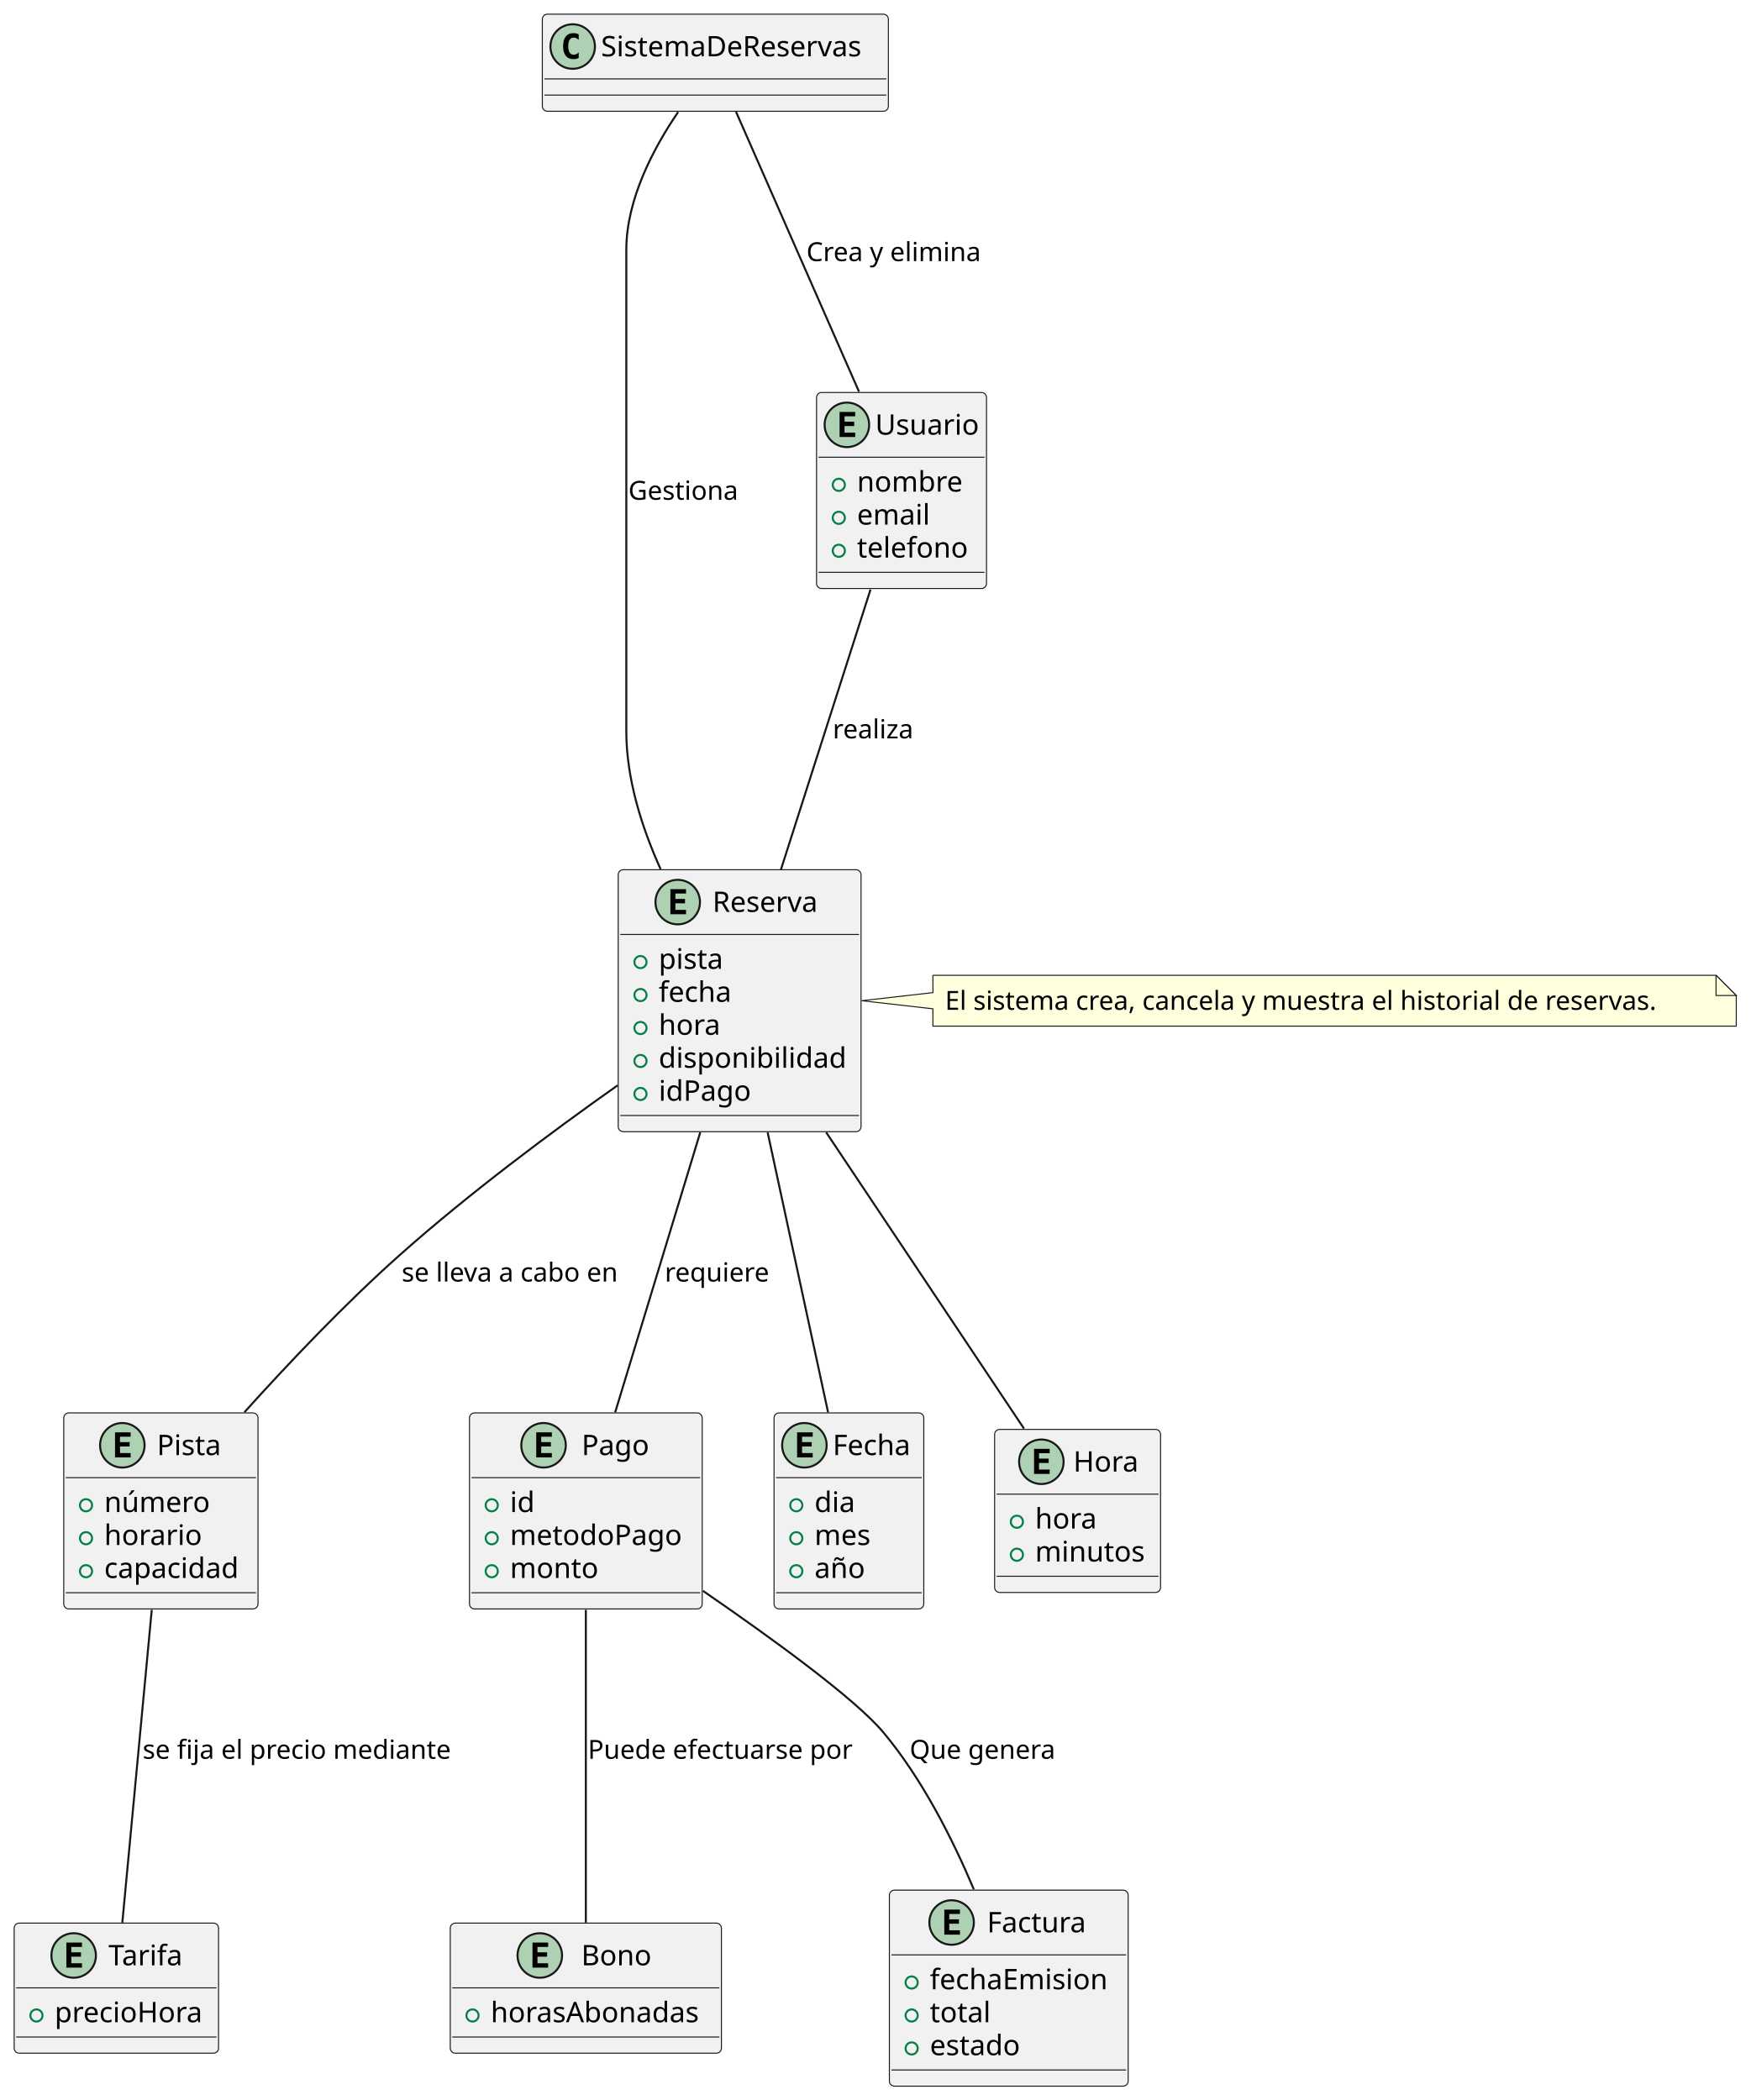
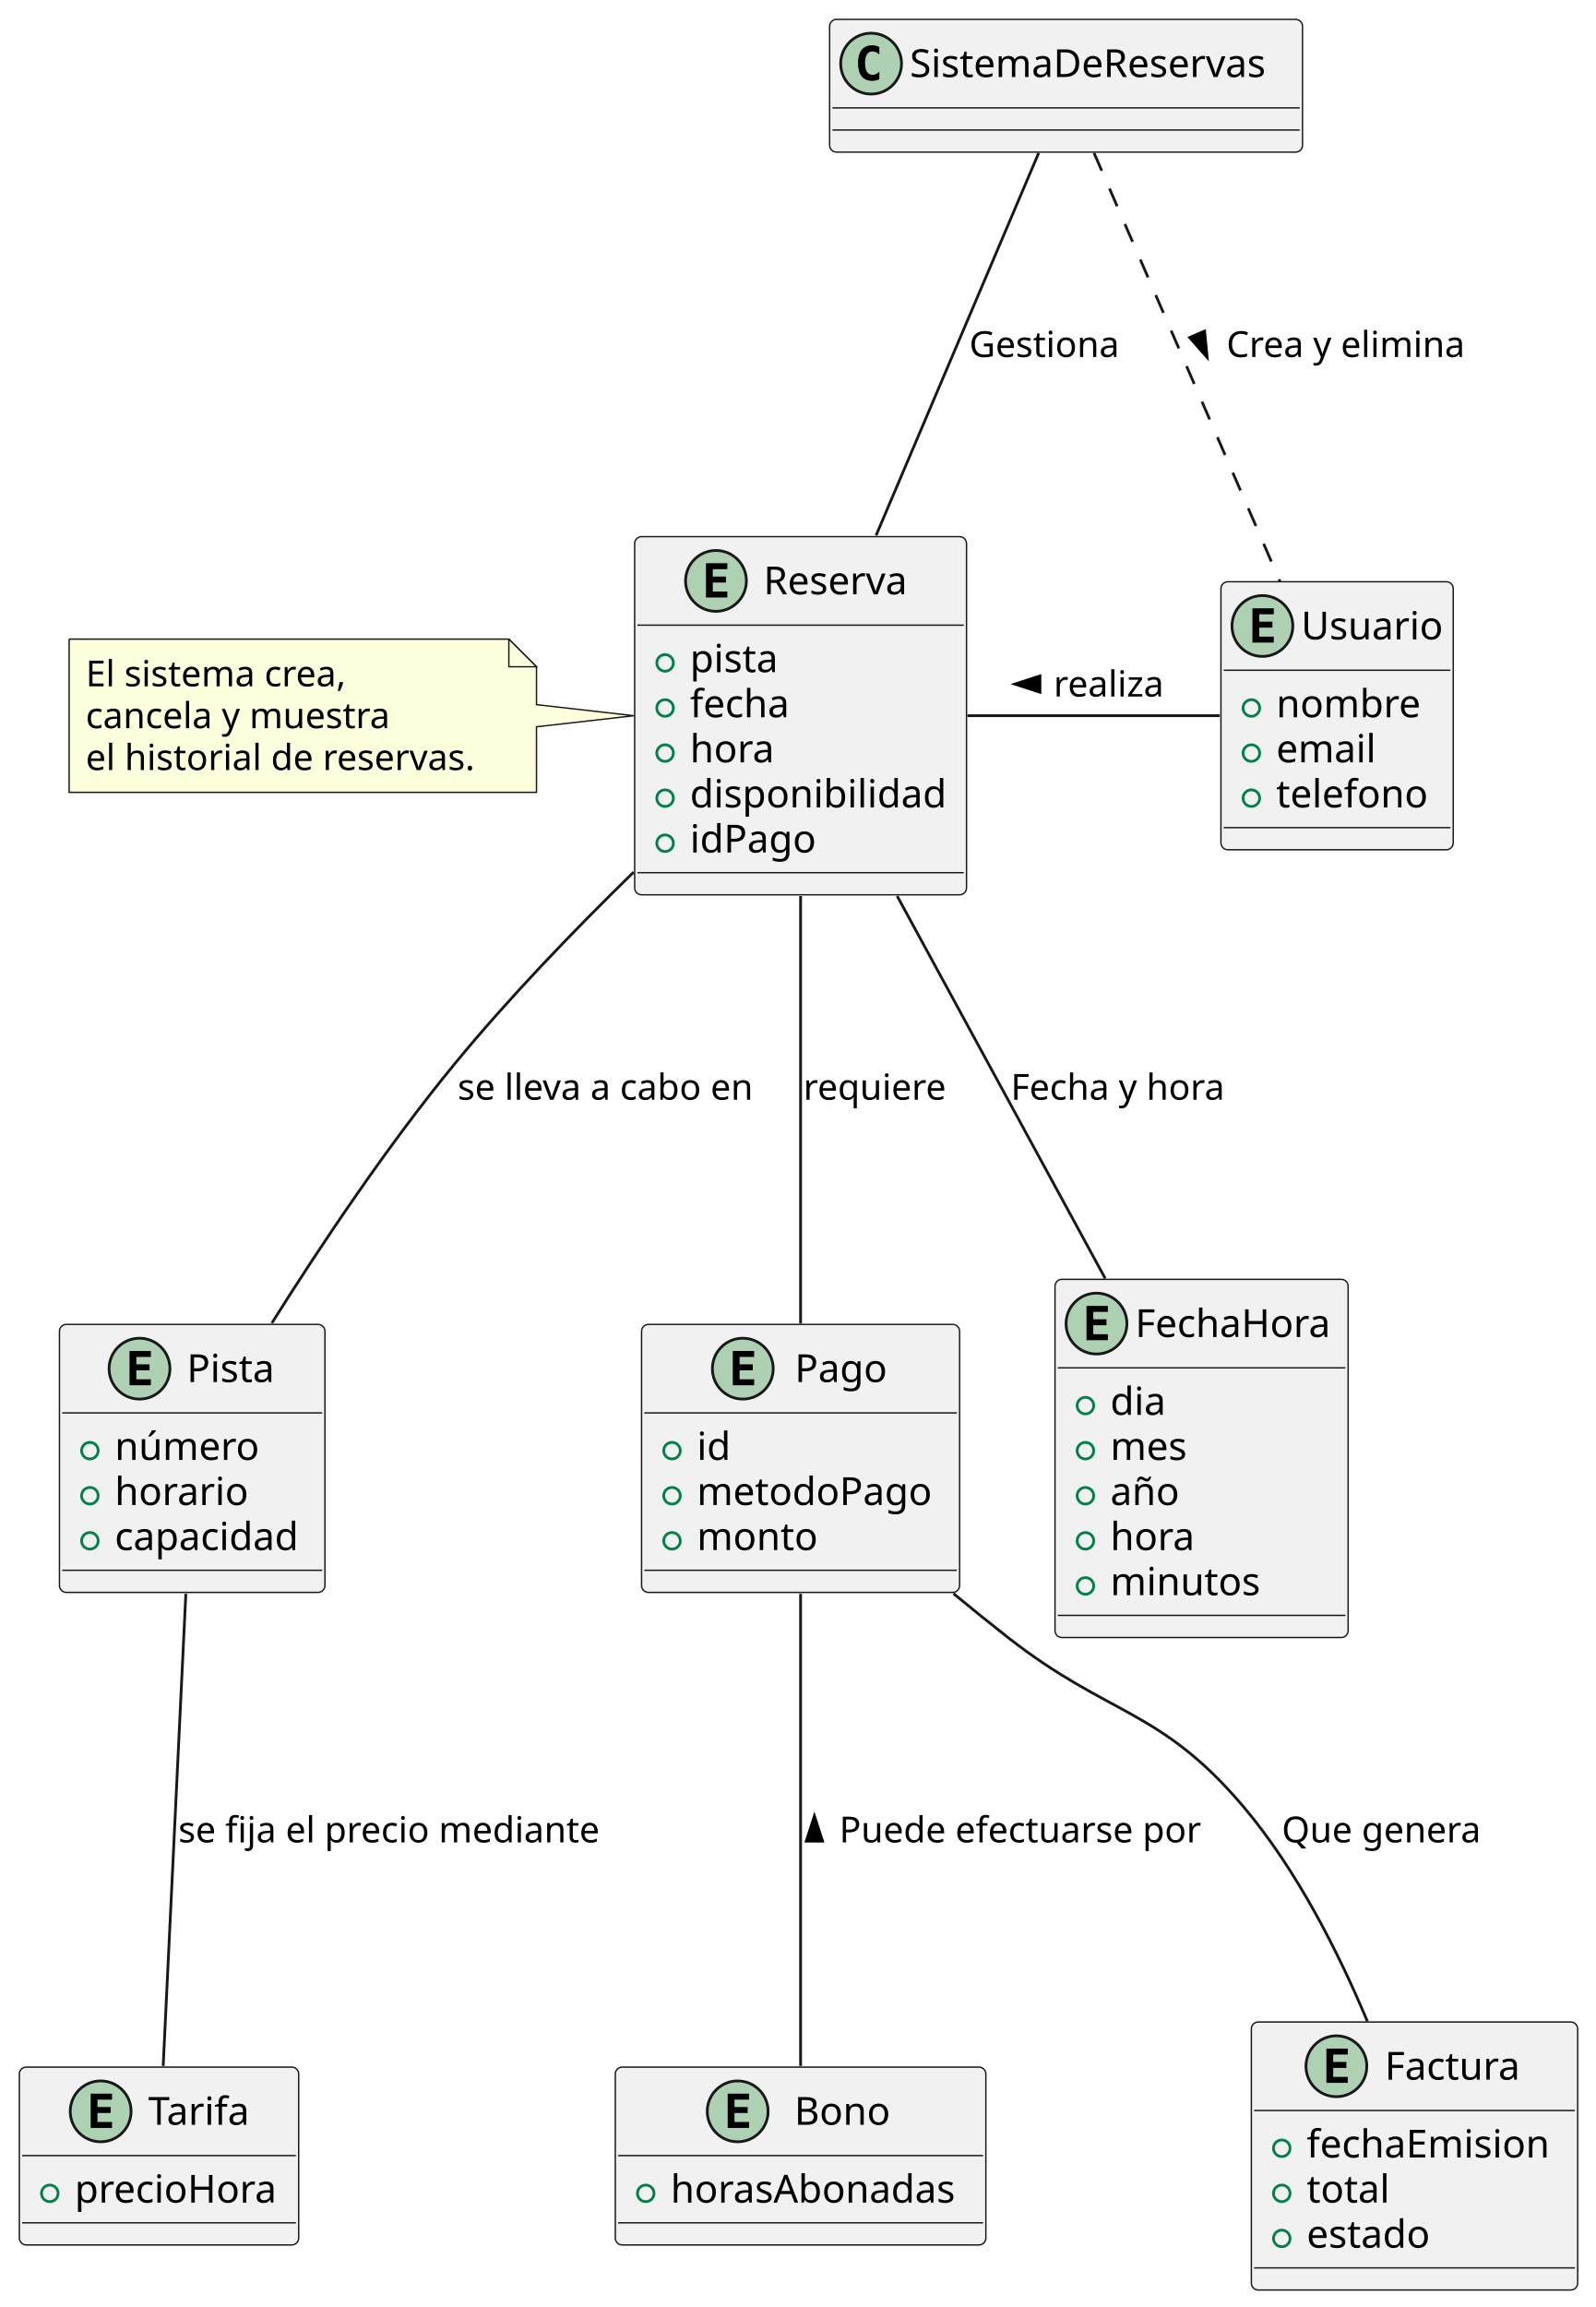
- <svg xmlns="http://www.w3.org/2000/svg" contentStyleType="text/css" height="1038px" preserveAspectRatio="none" style="width:865px;height:1038px;background:#FFFFFF;" version="1.1" viewBox="0 0 865 1038" width="865px" zoomAndPan="magnify">
+ <svg xmlns="http://www.w3.org/2000/svg" contentStyleType="text/css" height="834px" preserveAspectRatio="none" style="width:577px;height:834px;background:#FFFFFF;" version="1.1" viewBox="0 0 577 834" width="577px" zoomAndPan="magnify">
  <defs />
  <g>
    <g id="elem_Reserva">
-       <rect codeLine="1" fill="#F1F1F1" height="129.484" id="Reserva" rx="2.5" ry="2.5" style="stroke:#181818;stroke-width:0.5;" width="120" x="305.5" y="429.89" />
-       <ellipse cx="334.9" cy="445.89" fill="#ADD1B2" rx="11" ry="11" style="stroke:#181818;stroke-width:1.0;" />
-       <path d="M339.009,451.89 L331.291,451.89 L331.291,439.499 L339.009,439.499 L339.009,441.656 L333.744,441.656 L333.744,444.327 L338.509,444.327 L338.509,446.484 L333.744,446.484 L333.744,449.734 L339.009,449.734 L339.009,451.89 Z " fill="#000000" />
-       <text fill="#000000" font-family="sans-serif" font-size="14" lengthAdjust="spacing" textLength="56" x="352.1" y="450.737">Reserva</text>
-       <line style="stroke:#181818;stroke-width:0.5;" x1="306.5" x2="424.5" y1="461.89" y2="461.89" />
-       <ellipse cx="316.5" cy="475.538" fill="none" rx="3" ry="3" style="stroke:#038048;stroke-width:1.0;" />
-       <text fill="#000000" font-family="sans-serif" font-size="14" lengthAdjust="spacing" textLength="33" x="325.5" y="478.885">pista</text>
-       <ellipse cx="316.5" cy="491.835" fill="none" rx="3" ry="3" style="stroke:#038048;stroke-width:1.0;" />
-       <text fill="#000000" font-family="sans-serif" font-size="14" lengthAdjust="spacing" textLength="38" x="325.5" y="495.182">fecha</text>
-       <ellipse cx="316.5" cy="508.132" fill="none" rx="3" ry="3" style="stroke:#038048;stroke-width:1.0;" />
-       <text fill="#000000" font-family="sans-serif" font-size="14" lengthAdjust="spacing" textLength="31" x="325.5" y="511.479">hora</text>
-       <ellipse cx="316.5" cy="524.429" fill="none" rx="3" ry="3" style="stroke:#038048;stroke-width:1.0;" />
-       <text fill="#000000" font-family="sans-serif" font-size="14" lengthAdjust="spacing" textLength="94" x="325.5" y="527.776">disponibilidad</text>
-       <ellipse cx="316.5" cy="540.726" fill="none" rx="3" ry="3" style="stroke:#038048;stroke-width:1.0;" />
-       <text fill="#000000" font-family="sans-serif" font-size="14" lengthAdjust="spacing" textLength="47" x="325.5" y="544.073">idPago</text>
-       <line style="stroke:#181818;stroke-width:0.5;" x1="306.5" x2="424.5" y1="551.374" y2="551.374" />
+       <rect codeLine="1" fill="#F1F1F1" height="129.484" id="Reserva" rx="2.5" ry="2.5" style="stroke:#181818;stroke-width:0.5;" width="120" x="229.5" y="194" />
+       <ellipse cx="258.9" cy="210" fill="#ADD1B2" rx="11" ry="11" style="stroke:#181818;stroke-width:1.0;" />
+       <path d="M263.009,216 L255.291,216 L255.291,203.609 L263.009,203.609 L263.009,205.766 L257.744,205.766 L257.744,208.438 L262.509,208.438 L262.509,210.594 L257.744,210.594 L257.744,213.844 L263.009,213.844 L263.009,216 Z " fill="#000000" />
+       <text fill="#000000" font-family="sans-serif" font-size="14" lengthAdjust="spacing" textLength="56" x="276.1" y="214.847">Reserva</text>
+       <line style="stroke:#181818;stroke-width:0.5;" x1="230.5" x2="348.5" y1="226" y2="226" />
+       <ellipse cx="240.5" cy="239.648" fill="none" rx="3" ry="3" style="stroke:#038048;stroke-width:1.0;" />
+       <text fill="#000000" font-family="sans-serif" font-size="14" lengthAdjust="spacing" textLength="33" x="249.5" y="242.995">pista</text>
+       <ellipse cx="240.5" cy="255.945" fill="none" rx="3" ry="3" style="stroke:#038048;stroke-width:1.0;" />
+       <text fill="#000000" font-family="sans-serif" font-size="14" lengthAdjust="spacing" textLength="38" x="249.5" y="259.292">fecha</text>
+       <ellipse cx="240.5" cy="272.242" fill="none" rx="3" ry="3" style="stroke:#038048;stroke-width:1.0;" />
+       <text fill="#000000" font-family="sans-serif" font-size="14" lengthAdjust="spacing" textLength="31" x="249.5" y="275.589">hora</text>
+       <ellipse cx="240.5" cy="288.539" fill="none" rx="3" ry="3" style="stroke:#038048;stroke-width:1.0;" />
+       <text fill="#000000" font-family="sans-serif" font-size="14" lengthAdjust="spacing" textLength="94" x="249.5" y="291.886">disponibilidad</text>
+       <ellipse cx="240.5" cy="304.836" fill="none" rx="3" ry="3" style="stroke:#038048;stroke-width:1.0;" />
+       <text fill="#000000" font-family="sans-serif" font-size="14" lengthAdjust="spacing" textLength="47" x="249.5" y="308.183">idPago</text>
+       <line style="stroke:#181818;stroke-width:0.5;" x1="230.5" x2="348.5" y1="315.484" y2="315.484" />
    </g>
    <g id="elem_GMN3">
-       <path d="M461,482.07 L461,490.64 L425.79,494.64 L461,498.64 L461,507.203 A0,0 0 0 0 461,507.203 L858,507.203 A0,0 0 0 0 858,507.203 L858,492.07 L848,482.07 L461,482.07 A0,0 0 0 0 461,482.07 " fill="#FEFFDD" style="stroke:#181818;stroke-width:0.5;" />
-       <path d="M848,482.07 L848,492.07 L858,492.07 L848,482.07 " fill="#FEFFDD" style="stroke:#181818;stroke-width:0.5;" />
-       <text fill="#000000" font-family="sans-serif" font-size="13" lengthAdjust="spacing" textLength="376" x="467" y="499.137">El sistema crea, cancela y muestra el historial de reservas.</text>
+       <path d="M25,231.04 L25,286.438 A0,0 0 0 0 25,286.438 L194,286.438 A0,0 0 0 0 194,286.438 L194,262.74 L229.21,258.74 L194,254.74 L194,241.04 L184,231.04 L25,231.04 A0,0 0 0 0 25,231.04 " fill="#FEFFDD" style="stroke:#181818;stroke-width:0.5;" />
+       <path d="M184,231.04 L184,241.04 L194,241.04 L184,231.04 " fill="#FEFFDD" style="stroke:#181818;stroke-width:0.5;" />
+       <text fill="#000000" font-family="sans-serif" font-size="13" lengthAdjust="spacing" textLength="102" x="31" y="248.107">El sistema crea,</text>
+       <text fill="#000000" font-family="sans-serif" font-size="13" lengthAdjust="spacing" textLength="118" x="31" y="263.24">cancela y muestra</text>
+       <text fill="#000000" font-family="sans-serif" font-size="13" lengthAdjust="spacing" textLength="148" x="31" y="278.373">el historial de reservas.</text>
    </g>
    <g id="elem_Usuario">
-       <rect codeLine="11" fill="#F1F1F1" height="96.891" id="Usuario" rx="2.5" ry="2.5" style="stroke:#181818;stroke-width:0.5;" width="84" x="403.5" y="194" />
-       <ellipse cx="418.5" cy="210" fill="#ADD1B2" rx="11" ry="11" style="stroke:#181818;stroke-width:1.0;" />
-       <path d="M422.609,216 L414.891,216 L414.891,203.609 L422.609,203.609 L422.609,205.766 L417.344,205.766 L417.344,208.438 L422.109,208.438 L422.109,210.594 L417.344,210.594 L417.344,213.844 L422.609,213.844 L422.609,216 Z " fill="#000000" />
-       <text fill="#000000" font-family="sans-serif" font-size="14" lengthAdjust="spacing" textLength="52" x="432.5" y="214.847">Usuario</text>
-       <line style="stroke:#181818;stroke-width:0.5;" x1="404.5" x2="486.5" y1="226" y2="226" />
-       <ellipse cx="414.5" cy="239.648" fill="none" rx="3" ry="3" style="stroke:#038048;stroke-width:1.0;" />
-       <text fill="#000000" font-family="sans-serif" font-size="14" lengthAdjust="spacing" textLength="54" x="423.5" y="242.995">nombre</text>
-       <ellipse cx="414.5" cy="255.945" fill="none" rx="3" ry="3" style="stroke:#038048;stroke-width:1.0;" />
-       <text fill="#000000" font-family="sans-serif" font-size="14" lengthAdjust="spacing" textLength="36" x="423.5" y="259.292">email</text>
-       <ellipse cx="414.5" cy="272.242" fill="none" rx="3" ry="3" style="stroke:#038048;stroke-width:1.0;" />
-       <text fill="#000000" font-family="sans-serif" font-size="14" lengthAdjust="spacing" textLength="57" x="423.5" y="275.589">telefono</text>
-       <line style="stroke:#181818;stroke-width:0.5;" x1="404.5" x2="486.5" y1="282.891" y2="282.891" />
+       <rect codeLine="15" fill="#F1F1F1" height="96.891" id="Usuario" rx="2.5" ry="2.5" style="stroke:#181818;stroke-width:0.5;" width="84" x="441.5" y="210.3" />
+       <ellipse cx="456.5" cy="226.3" fill="#ADD1B2" rx="11" ry="11" style="stroke:#181818;stroke-width:1.0;" />
+       <path d="M460.609,232.3 L452.891,232.3 L452.891,219.909 L460.609,219.909 L460.609,222.066 L455.344,222.066 L455.344,224.738 L460.109,224.738 L460.109,226.894 L455.344,226.894 L455.344,230.144 L460.609,230.144 L460.609,232.3 Z " fill="#000000" />
+       <text fill="#000000" font-family="sans-serif" font-size="14" lengthAdjust="spacing" textLength="52" x="470.5" y="231.147">Usuario</text>
+       <line style="stroke:#181818;stroke-width:0.5;" x1="442.5" x2="524.5" y1="242.3" y2="242.3" />
+       <ellipse cx="452.5" cy="255.948" fill="none" rx="3" ry="3" style="stroke:#038048;stroke-width:1.0;" />
+       <text fill="#000000" font-family="sans-serif" font-size="14" lengthAdjust="spacing" textLength="54" x="461.5" y="259.295">nombre</text>
+       <ellipse cx="452.5" cy="272.245" fill="none" rx="3" ry="3" style="stroke:#038048;stroke-width:1.0;" />
+       <text fill="#000000" font-family="sans-serif" font-size="14" lengthAdjust="spacing" textLength="36" x="461.5" y="275.592">email</text>
+       <ellipse cx="452.5" cy="288.542" fill="none" rx="3" ry="3" style="stroke:#038048;stroke-width:1.0;" />
+       <text fill="#000000" font-family="sans-serif" font-size="14" lengthAdjust="spacing" textLength="57" x="461.5" y="291.889">telefono</text>
+       <line style="stroke:#181818;stroke-width:0.5;" x1="442.5" x2="524.5" y1="299.191" y2="299.191" />
    </g>
    <g id="elem_Pista">
-       <rect codeLine="16" fill="#F1F1F1" height="96.891" id="Pista" rx="2.5" ry="2.5" style="stroke:#181818;stroke-width:0.5;" width="96" x="31.5" y="698.38" />
-       <ellipse cx="60.45" cy="714.38" fill="#ADD1B2" rx="11" ry="11" style="stroke:#181818;stroke-width:1.0;" />
-       <path d="M64.559,720.38 L56.841,720.38 L56.841,707.989 L64.559,707.989 L64.559,710.146 L59.294,710.146 L59.294,712.817 L64.059,712.817 L64.059,714.974 L59.294,714.974 L59.294,718.224 L64.559,718.224 L64.559,720.38 Z " fill="#000000" />
-       <text fill="#000000" font-family="sans-serif" font-size="14" lengthAdjust="spacing" textLength="33" x="77.55" y="719.227">Pista</text>
-       <line style="stroke:#181818;stroke-width:0.5;" x1="32.5" x2="126.5" y1="730.38" y2="730.38" />
-       <ellipse cx="42.5" cy="744.028" fill="none" rx="3" ry="3" style="stroke:#038048;stroke-width:1.0;" />
-       <text fill="#000000" font-family="sans-serif" font-size="14" lengthAdjust="spacing" textLength="54" x="51.5" y="747.375">número</text>
-       <ellipse cx="42.5" cy="760.325" fill="none" rx="3" ry="3" style="stroke:#038048;stroke-width:1.0;" />
-       <text fill="#000000" font-family="sans-serif" font-size="14" lengthAdjust="spacing" textLength="48" x="51.5" y="763.672">horario</text>
-       <ellipse cx="42.5" cy="776.622" fill="none" rx="3" ry="3" style="stroke:#038048;stroke-width:1.0;" />
-       <text fill="#000000" font-family="sans-serif" font-size="14" lengthAdjust="spacing" textLength="70" x="51.5" y="779.969">capacidad</text>
-       <line style="stroke:#181818;stroke-width:0.5;" x1="32.5" x2="126.5" y1="787.271" y2="787.271" />
+       <rect codeLine="20" fill="#F1F1F1" height="96.891" id="Pista" rx="2.5" ry="2.5" style="stroke:#181818;stroke-width:0.5;" width="96" x="21.5" y="478.78" />
+       <ellipse cx="50.45" cy="494.78" fill="#ADD1B2" rx="11" ry="11" style="stroke:#181818;stroke-width:1.0;" />
+       <path d="M54.559,500.78 L46.841,500.78 L46.841,488.389 L54.559,488.389 L54.559,490.546 L49.294,490.546 L49.294,493.217 L54.059,493.217 L54.059,495.374 L49.294,495.374 L49.294,498.624 L54.559,498.624 L54.559,500.78 Z " fill="#000000" />
+       <text fill="#000000" font-family="sans-serif" font-size="14" lengthAdjust="spacing" textLength="33" x="67.55" y="499.627">Pista</text>
+       <line style="stroke:#181818;stroke-width:0.5;" x1="22.5" x2="116.5" y1="510.78" y2="510.78" />
+       <ellipse cx="32.5" cy="524.428" fill="none" rx="3" ry="3" style="stroke:#038048;stroke-width:1.0;" />
+       <text fill="#000000" font-family="sans-serif" font-size="14" lengthAdjust="spacing" textLength="54" x="41.5" y="527.775">número</text>
+       <ellipse cx="32.5" cy="540.725" fill="none" rx="3" ry="3" style="stroke:#038048;stroke-width:1.0;" />
+       <text fill="#000000" font-family="sans-serif" font-size="14" lengthAdjust="spacing" textLength="48" x="41.5" y="544.072">horario</text>
+       <ellipse cx="32.5" cy="557.022" fill="none" rx="3" ry="3" style="stroke:#038048;stroke-width:1.0;" />
+       <text fill="#000000" font-family="sans-serif" font-size="14" lengthAdjust="spacing" textLength="70" x="41.5" y="560.369">capacidad</text>
+       <line style="stroke:#181818;stroke-width:0.5;" x1="22.5" x2="116.5" y1="567.671" y2="567.671" />
    </g>
    <g id="elem_Pago">
-       <rect codeLine="22" fill="#F1F1F1" height="96.891" id="Pago" rx="2.5" ry="2.5" style="stroke:#181818;stroke-width:0.5;" width="115" x="232" y="698.38" />
-       <ellipse cx="268.6" cy="714.38" fill="#ADD1B2" rx="11" ry="11" style="stroke:#181818;stroke-width:1.0;" />
-       <path d="M272.709,720.38 L264.991,720.38 L264.991,707.989 L272.709,707.989 L272.709,710.146 L267.444,710.146 L267.444,712.817 L272.209,712.817 L272.209,714.974 L267.444,714.974 L267.444,718.224 L272.709,718.224 L272.709,720.38 Z " fill="#000000" />
-       <text fill="#000000" font-family="sans-serif" font-size="14" lengthAdjust="spacing" textLength="35" x="287.4" y="719.227">Pago</text>
-       <line style="stroke:#181818;stroke-width:0.5;" x1="233" x2="346" y1="730.38" y2="730.38" />
-       <ellipse cx="243" cy="744.028" fill="none" rx="3" ry="3" style="stroke:#038048;stroke-width:1.0;" />
-       <text fill="#000000" font-family="sans-serif" font-size="14" lengthAdjust="spacing" textLength="12" x="252" y="747.375">id</text>
-       <ellipse cx="243" cy="760.325" fill="none" rx="3" ry="3" style="stroke:#038048;stroke-width:1.0;" />
-       <text fill="#000000" font-family="sans-serif" font-size="14" lengthAdjust="spacing" textLength="89" x="252" y="763.672">metodoPago</text>
-       <ellipse cx="243" cy="776.622" fill="none" rx="3" ry="3" style="stroke:#038048;stroke-width:1.0;" />
-       <text fill="#000000" font-family="sans-serif" font-size="14" lengthAdjust="spacing" textLength="45" x="252" y="779.969">monto</text>
-       <line style="stroke:#181818;stroke-width:0.5;" x1="233" x2="346" y1="787.271" y2="787.271" />
+       <rect codeLine="26" fill="#F1F1F1" height="96.891" id="Pago" rx="2.5" ry="2.5" style="stroke:#181818;stroke-width:0.5;" width="115" x="232" y="478.78" />
+       <ellipse cx="268.6" cy="494.78" fill="#ADD1B2" rx="11" ry="11" style="stroke:#181818;stroke-width:1.0;" />
+       <path d="M272.709,500.78 L264.991,500.78 L264.991,488.389 L272.709,488.389 L272.709,490.546 L267.444,490.546 L267.444,493.217 L272.209,493.217 L272.209,495.374 L267.444,495.374 L267.444,498.624 L272.709,498.624 L272.709,500.78 Z " fill="#000000" />
+       <text fill="#000000" font-family="sans-serif" font-size="14" lengthAdjust="spacing" textLength="35" x="287.4" y="499.627">Pago</text>
+       <line style="stroke:#181818;stroke-width:0.5;" x1="233" x2="346" y1="510.78" y2="510.78" />
+       <ellipse cx="243" cy="524.428" fill="none" rx="3" ry="3" style="stroke:#038048;stroke-width:1.0;" />
+       <text fill="#000000" font-family="sans-serif" font-size="14" lengthAdjust="spacing" textLength="12" x="252" y="527.775">id</text>
+       <ellipse cx="243" cy="540.725" fill="none" rx="3" ry="3" style="stroke:#038048;stroke-width:1.0;" />
+       <text fill="#000000" font-family="sans-serif" font-size="14" lengthAdjust="spacing" textLength="89" x="252" y="544.072">metodoPago</text>
+       <ellipse cx="243" cy="557.022" fill="none" rx="3" ry="3" style="stroke:#038048;stroke-width:1.0;" />
+       <text fill="#000000" font-family="sans-serif" font-size="14" lengthAdjust="spacing" textLength="45" x="252" y="560.369">monto</text>
+       <line style="stroke:#181818;stroke-width:0.5;" x1="233" x2="346" y1="567.671" y2="567.671" />
    </g>
    <g id="elem_Bono">
-       <rect codeLine="28" fill="#F1F1F1" height="64.297" id="Bono" rx="2.5" ry="2.5" style="stroke:#181818;stroke-width:0.5;" width="134" x="222.5" y="950.57" />
-       <ellipse cx="266.75" cy="966.57" fill="#ADD1B2" rx="11" ry="11" style="stroke:#181818;stroke-width:1.0;" />
-       <path d="M270.859,972.57 L263.141,972.57 L263.141,960.179 L270.859,960.179 L270.859,962.336 L265.594,962.336 L265.594,965.008 L270.359,965.008 L270.359,967.164 L265.594,967.164 L265.594,970.414 L270.859,970.414 L270.859,972.57 Z " fill="#000000" />
-       <text fill="#000000" font-family="sans-serif" font-size="14" lengthAdjust="spacing" textLength="37" x="287.25" y="971.417">Bono</text>
-       <line style="stroke:#181818;stroke-width:0.5;" x1="223.5" x2="355.5" y1="982.57" y2="982.57" />
-       <ellipse cx="233.5" cy="996.218" fill="none" rx="3" ry="3" style="stroke:#038048;stroke-width:1.0;" />
-       <text fill="#000000" font-family="sans-serif" font-size="14" lengthAdjust="spacing" textLength="108" x="242.5" y="999.565">horasAbonadas</text>
-       <line style="stroke:#181818;stroke-width:0.5;" x1="223.5" x2="355.5" y1="1006.867" y2="1006.867" />
+       <rect codeLine="32" fill="#F1F1F1" height="64.297" id="Bono" rx="2.5" ry="2.5" style="stroke:#181818;stroke-width:0.5;" width="134" x="222.5" y="747.27" />
+       <ellipse cx="266.75" cy="763.27" fill="#ADD1B2" rx="11" ry="11" style="stroke:#181818;stroke-width:1.0;" />
+       <path d="M270.859,769.27 L263.141,769.27 L263.141,756.879 L270.859,756.879 L270.859,759.036 L265.594,759.036 L265.594,761.707 L270.359,761.707 L270.359,763.864 L265.594,763.864 L265.594,767.114 L270.859,767.114 L270.859,769.27 Z " fill="#000000" />
+       <text fill="#000000" font-family="sans-serif" font-size="14" lengthAdjust="spacing" textLength="37" x="287.25" y="768.117">Bono</text>
+       <line style="stroke:#181818;stroke-width:0.5;" x1="223.5" x2="355.5" y1="779.27" y2="779.27" />
+       <ellipse cx="233.5" cy="792.918" fill="none" rx="3" ry="3" style="stroke:#038048;stroke-width:1.0;" />
+       <text fill="#000000" font-family="sans-serif" font-size="14" lengthAdjust="spacing" textLength="108" x="242.5" y="796.265">horasAbonadas</text>
+       <line style="stroke:#181818;stroke-width:0.5;" x1="223.5" x2="355.5" y1="803.567" y2="803.567" />
    </g>
    <g id="elem_Factura">
-       <rect codeLine="32" fill="#F1F1F1" height="96.891" id="Factura" rx="2.5" ry="2.5" style="stroke:#181818;stroke-width:0.5;" width="118" x="439.5" y="934.27" />
-       <ellipse cx="470.25" cy="950.27" fill="#ADD1B2" rx="11" ry="11" style="stroke:#181818;stroke-width:1.0;" />
-       <path d="M474.359,956.27 L466.641,956.27 L466.641,943.879 L474.359,943.879 L474.359,946.036 L469.094,946.036 L469.094,948.707 L473.859,948.707 L473.859,950.864 L469.094,950.864 L469.094,954.114 L474.359,954.114 L474.359,956.27 Z " fill="#000000" />
-       <text fill="#000000" font-family="sans-serif" font-size="14" lengthAdjust="spacing" textLength="51" x="487.75" y="955.117">Factura</text>
-       <line style="stroke:#181818;stroke-width:0.5;" x1="440.5" x2="556.5" y1="966.27" y2="966.27" />
-       <ellipse cx="450.5" cy="979.918" fill="none" rx="3" ry="3" style="stroke:#038048;stroke-width:1.0;" />
-       <text fill="#000000" font-family="sans-serif" font-size="14" lengthAdjust="spacing" textLength="92" x="459.5" y="983.265">fechaEmision</text>
-       <ellipse cx="450.5" cy="996.215" fill="none" rx="3" ry="3" style="stroke:#038048;stroke-width:1.0;" />
-       <text fill="#000000" font-family="sans-serif" font-size="14" lengthAdjust="spacing" textLength="30" x="459.5" y="999.562">total</text>
-       <ellipse cx="450.5" cy="1012.512" fill="none" rx="3" ry="3" style="stroke:#038048;stroke-width:1.0;" />
-       <text fill="#000000" font-family="sans-serif" font-size="14" lengthAdjust="spacing" textLength="48" x="459.5" y="1015.859">estado</text>
-       <line style="stroke:#181818;stroke-width:0.5;" x1="440.5" x2="556.5" y1="1023.161" y2="1023.161" />
+       <rect codeLine="36" fill="#F1F1F1" height="96.891" id="Factura" rx="2.5" ry="2.5" style="stroke:#181818;stroke-width:0.5;" width="118" x="452.5" y="730.97" />
+       <ellipse cx="483.25" cy="746.97" fill="#ADD1B2" rx="11" ry="11" style="stroke:#181818;stroke-width:1.0;" />
+       <path d="M487.359,752.97 L479.641,752.97 L479.641,740.579 L487.359,740.579 L487.359,742.736 L482.094,742.736 L482.094,745.408 L486.859,745.408 L486.859,747.564 L482.094,747.564 L482.094,750.814 L487.359,750.814 L487.359,752.97 Z " fill="#000000" />
+       <text fill="#000000" font-family="sans-serif" font-size="14" lengthAdjust="spacing" textLength="51" x="500.75" y="751.817">Factura</text>
+       <line style="stroke:#181818;stroke-width:0.5;" x1="453.5" x2="569.5" y1="762.97" y2="762.97" />
+       <ellipse cx="463.5" cy="776.618" fill="none" rx="3" ry="3" style="stroke:#038048;stroke-width:1.0;" />
+       <text fill="#000000" font-family="sans-serif" font-size="14" lengthAdjust="spacing" textLength="92" x="472.5" y="779.965">fechaEmision</text>
+       <ellipse cx="463.5" cy="792.915" fill="none" rx="3" ry="3" style="stroke:#038048;stroke-width:1.0;" />
+       <text fill="#000000" font-family="sans-serif" font-size="14" lengthAdjust="spacing" textLength="30" x="472.5" y="796.262">total</text>
+       <ellipse cx="463.5" cy="809.212" fill="none" rx="3" ry="3" style="stroke:#038048;stroke-width:1.0;" />
+       <text fill="#000000" font-family="sans-serif" font-size="14" lengthAdjust="spacing" textLength="48" x="472.5" y="812.559">estado</text>
+       <line style="stroke:#181818;stroke-width:0.5;" x1="453.5" x2="569.5" y1="819.861" y2="819.861" />
    </g>
    <g id="elem_Tarifa">
-       <rect codeLine="38" fill="#F1F1F1" height="64.297" id="Tarifa" rx="2.5" ry="2.5" style="stroke:#181818;stroke-width:0.5;" width="101" x="7" y="950.57" />
-       <ellipse cx="36.4" cy="966.57" fill="#ADD1B2" rx="11" ry="11" style="stroke:#181818;stroke-width:1.0;" />
-       <path d="M40.509,972.57 L32.791,972.57 L32.791,960.179 L40.509,960.179 L40.509,962.336 L35.244,962.336 L35.244,965.008 L40.009,965.008 L40.009,967.164 L35.244,967.164 L35.244,970.414 L40.509,970.414 L40.509,972.57 Z " fill="#000000" />
-       <text fill="#000000" font-family="sans-serif" font-size="14" lengthAdjust="spacing" textLength="37" x="53.6" y="971.417">Tarifa</text>
-       <line style="stroke:#181818;stroke-width:0.5;" x1="8" x2="107" y1="982.57" y2="982.57" />
-       <ellipse cx="18" cy="996.218" fill="none" rx="3" ry="3" style="stroke:#038048;stroke-width:1.0;" />
-       <text fill="#000000" font-family="sans-serif" font-size="14" lengthAdjust="spacing" textLength="75" x="27" y="999.565">precioHora</text>
-       <line style="stroke:#181818;stroke-width:0.5;" x1="8" x2="107" y1="1006.867" y2="1006.867" />
+       <rect codeLine="42" fill="#F1F1F1" height="64.297" id="Tarifa" rx="2.5" ry="2.5" style="stroke:#181818;stroke-width:0.5;" width="101" x="7" y="747.27" />
+       <ellipse cx="36.4" cy="763.27" fill="#ADD1B2" rx="11" ry="11" style="stroke:#181818;stroke-width:1.0;" />
+       <path d="M40.509,769.27 L32.791,769.27 L32.791,756.879 L40.509,756.879 L40.509,759.036 L35.244,759.036 L35.244,761.707 L40.009,761.707 L40.009,763.864 L35.244,763.864 L35.244,767.114 L40.509,767.114 L40.509,769.27 Z " fill="#000000" />
+       <text fill="#000000" font-family="sans-serif" font-size="14" lengthAdjust="spacing" textLength="37" x="53.6" y="768.117">Tarifa</text>
+       <line style="stroke:#181818;stroke-width:0.5;" x1="8" x2="107" y1="779.27" y2="779.27" />
+       <ellipse cx="18" cy="792.918" fill="none" rx="3" ry="3" style="stroke:#038048;stroke-width:1.0;" />
+       <text fill="#000000" font-family="sans-serif" font-size="14" lengthAdjust="spacing" textLength="75" x="27" y="796.265">precioHora</text>
+       <line style="stroke:#181818;stroke-width:0.5;" x1="8" x2="107" y1="803.567" y2="803.567" />
    </g>
-     <g id="elem_Fecha">
-       <rect codeLine="42" fill="#F1F1F1" height="96.891" id="Fecha" rx="2.5" ry="2.5" style="stroke:#181818;stroke-width:0.5;" width="74" x="382.5" y="698.38" />
-       <ellipse cx="397.5" cy="714.38" fill="#ADD1B2" rx="11" ry="11" style="stroke:#181818;stroke-width:1.0;" />
-       <path d="M401.609,720.38 L393.891,720.38 L393.891,707.989 L401.609,707.989 L401.609,710.146 L396.344,710.146 L396.344,712.817 L401.109,712.817 L401.109,714.974 L396.344,714.974 L396.344,718.224 L401.609,718.224 L401.609,720.38 Z " fill="#000000" />
-       <text fill="#000000" font-family="sans-serif" font-size="14" lengthAdjust="spacing" textLength="42" x="411.5" y="719.227">Fecha</text>
-       <line style="stroke:#181818;stroke-width:0.5;" x1="383.5" x2="455.5" y1="730.38" y2="730.38" />
-       <ellipse cx="393.5" cy="744.028" fill="none" rx="3" ry="3" style="stroke:#038048;stroke-width:1.0;" />
-       <text fill="#000000" font-family="sans-serif" font-size="14" lengthAdjust="spacing" textLength="20" x="402.5" y="747.375">dia</text>
-       <ellipse cx="393.5" cy="760.325" fill="none" rx="3" ry="3" style="stroke:#038048;stroke-width:1.0;" />
-       <text fill="#000000" font-family="sans-serif" font-size="14" lengthAdjust="spacing" textLength="30" x="402.5" y="763.672">mes</text>
-       <ellipse cx="393.5" cy="776.622" fill="none" rx="3" ry="3" style="stroke:#038048;stroke-width:1.0;" />
-       <text fill="#000000" font-family="sans-serif" font-size="14" lengthAdjust="spacing" textLength="26" x="402.5" y="779.969">año</text>
-       <line style="stroke:#181818;stroke-width:0.5;" x1="383.5" x2="455.5" y1="787.271" y2="787.271" />
-     </g>
-     <g id="elem_Hora">
-       <rect codeLine="48" fill="#F1F1F1" height="80.594" id="Hora" rx="2.5" ry="2.5" style="stroke:#181818;stroke-width:0.5;" width="82" x="491.5" y="706.53" />
-       <ellipse cx="514.6" cy="722.53" fill="#ADD1B2" rx="11" ry="11" style="stroke:#181818;stroke-width:1.0;" />
-       <path d="M518.709,728.53 L510.991,728.53 L510.991,716.139 L518.709,716.139 L518.709,718.296 L513.444,718.296 L513.444,720.967 L518.209,720.967 L518.209,723.124 L513.444,723.124 L513.444,726.374 L518.709,726.374 L518.709,728.53 Z " fill="#000000" />
-       <text fill="#000000" font-family="sans-serif" font-size="14" lengthAdjust="spacing" textLength="32" x="530.4" y="727.377">Hora</text>
-       <line style="stroke:#181818;stroke-width:0.5;" x1="492.5" x2="572.5" y1="738.53" y2="738.53" />
-       <ellipse cx="502.5" cy="752.178" fill="none" rx="3" ry="3" style="stroke:#038048;stroke-width:1.0;" />
-       <text fill="#000000" font-family="sans-serif" font-size="14" lengthAdjust="spacing" textLength="31" x="511.5" y="755.525">hora</text>
-       <ellipse cx="502.5" cy="768.475" fill="none" rx="3" ry="3" style="stroke:#038048;stroke-width:1.0;" />
-       <text fill="#000000" font-family="sans-serif" font-size="14" lengthAdjust="spacing" textLength="56" x="511.5" y="771.822">minutos</text>
-       <line style="stroke:#181818;stroke-width:0.5;" x1="492.5" x2="572.5" y1="779.124" y2="779.124" />
+     <g id="elem_FechaHora">
+       <rect codeLine="46" fill="#F1F1F1" height="129.484" id="FechaHora" rx="2.5" ry="2.5" style="stroke:#181818;stroke-width:0.5;" width="106" x="381.5" y="462.49" />
+       <ellipse cx="396.5" cy="478.49" fill="#ADD1B2" rx="11" ry="11" style="stroke:#181818;stroke-width:1.0;" />
+       <path d="M400.609,484.49 L392.891,484.49 L392.891,472.099 L400.609,472.099 L400.609,474.256 L395.344,474.256 L395.344,476.928 L400.109,476.928 L400.109,479.084 L395.344,479.084 L395.344,482.334 L400.609,482.334 L400.609,484.49 Z " fill="#000000" />
+       <text fill="#000000" font-family="sans-serif" font-size="14" lengthAdjust="spacing" textLength="74" x="410.5" y="483.337">FechaHora</text>
+       <line style="stroke:#181818;stroke-width:0.5;" x1="382.5" x2="486.5" y1="494.49" y2="494.49" />
+       <ellipse cx="392.5" cy="508.138" fill="none" rx="3" ry="3" style="stroke:#038048;stroke-width:1.0;" />
+       <text fill="#000000" font-family="sans-serif" font-size="14" lengthAdjust="spacing" textLength="20" x="401.5" y="511.485">dia</text>
+       <ellipse cx="392.5" cy="524.435" fill="none" rx="3" ry="3" style="stroke:#038048;stroke-width:1.0;" />
+       <text fill="#000000" font-family="sans-serif" font-size="14" lengthAdjust="spacing" textLength="30" x="401.5" y="527.782">mes</text>
+       <ellipse cx="392.5" cy="540.732" fill="none" rx="3" ry="3" style="stroke:#038048;stroke-width:1.0;" />
+       <text fill="#000000" font-family="sans-serif" font-size="14" lengthAdjust="spacing" textLength="26" x="401.5" y="544.079">año</text>
+       <ellipse cx="392.5" cy="557.029" fill="none" rx="3" ry="3" style="stroke:#038048;stroke-width:1.0;" />
+       <text fill="#000000" font-family="sans-serif" font-size="14" lengthAdjust="spacing" textLength="31" x="401.5" y="560.376">hora</text>
+       <ellipse cx="392.5" cy="573.326" fill="none" rx="3" ry="3" style="stroke:#038048;stroke-width:1.0;" />
+       <text fill="#000000" font-family="sans-serif" font-size="14" lengthAdjust="spacing" textLength="56" x="401.5" y="576.673">minutos</text>
+       <line style="stroke:#181818;stroke-width:0.5;" x1="382.5" x2="486.5" y1="583.974" y2="583.974" />
    </g>
    <g id="elem_SistemaDeReservas">
-       <rect fill="#F1F1F1" height="48" id="SistemaDeReservas" rx="2.5" ry="2.5" style="stroke:#181818;stroke-width:0.5;" width="171" x="268" y="7" />
-       <ellipse cx="283" cy="23" fill="#ADD1B2" rx="11" ry="11" style="stroke:#181818;stroke-width:1.0;" />
-       <path d="M285.969,28.641 Q285.391,28.938 284.75,29.078 Q284.109,29.234 283.406,29.234 Q280.906,29.234 279.578,27.594 Q278.266,25.938 278.266,22.812 Q278.266,19.688 279.578,18.031 Q280.906,16.375 283.406,16.375 Q284.109,16.375 284.75,16.531 Q285.406,16.688 285.969,16.984 L285.969,19.703 Q285.344,19.125 284.75,18.859 Q284.156,18.578 283.531,18.578 Q282.188,18.578 281.5,19.656 Q280.812,20.719 280.812,22.812 Q280.812,24.906 281.5,25.984 Q282.188,27.047 283.531,27.047 Q284.156,27.047 284.75,26.781 Q285.344,26.5 285.969,25.922 L285.969,28.641 Z " fill="#000000" />
-       <text fill="#000000" font-family="sans-serif" font-size="14" lengthAdjust="spacing" textLength="139" x="297" y="27.847">SistemaDeReservas</text>
-       <line style="stroke:#181818;stroke-width:0.5;" x1="269" x2="438" y1="39" y2="39" />
-       <line style="stroke:#181818;stroke-width:0.5;" x1="269" x2="438" y1="47" y2="47" />
+       <rect fill="#F1F1F1" height="48" id="SistemaDeReservas" rx="2.5" ry="2.5" style="stroke:#181818;stroke-width:0.5;" width="171" x="300" y="7" />
+       <ellipse cx="315" cy="23" fill="#ADD1B2" rx="11" ry="11" style="stroke:#181818;stroke-width:1.0;" />
+       <path d="M317.969,28.641 Q317.391,28.938 316.75,29.078 Q316.109,29.234 315.406,29.234 Q312.906,29.234 311.578,27.594 Q310.266,25.938 310.266,22.812 Q310.266,19.688 311.578,18.031 Q312.906,16.375 315.406,16.375 Q316.109,16.375 316.75,16.531 Q317.406,16.688 317.969,16.984 L317.969,19.703 Q317.344,19.125 316.75,18.859 Q316.156,18.578 315.531,18.578 Q314.188,18.578 313.5,19.656 Q312.812,20.719 312.812,22.812 Q312.812,24.906 313.5,25.984 Q314.188,27.047 315.531,27.047 Q316.156,27.047 316.75,26.781 Q317.344,26.5 317.969,25.922 L317.969,28.641 Z " fill="#000000" />
+       <text fill="#000000" font-family="sans-serif" font-size="14" lengthAdjust="spacing" textLength="139" x="329" y="27.847">SistemaDeReservas</text>
+       <line style="stroke:#181818;stroke-width:0.5;" x1="301" x2="470" y1="39" y2="39" />
+       <line style="stroke:#181818;stroke-width:0.5;" x1="301" x2="470" y1="47" y2="47" />
+     </g>
+     <g id="link_SistemaDeReservas_Reserva">
+       <path codeLine="54" d="M375.59,55.31 C361.84,87.64 336.45,147.33 316.8,193.55 " fill="none" id="SistemaDeReservas-Reserva" style="stroke:#181818;stroke-width:1.0;" />
+       <text fill="#000000" font-family="sans-serif" font-size="13" lengthAdjust="spacing" textLength="57" x="350.5" y="129.067">Gestiona</text>
    </g>
    <g id="link_SistemaDeReservas_Usuario">
-       <path codeLine="53" d="M363.7,55.22 C378.29,88.45 405.48,150.33 424.49,193.61 " fill="none" id="SistemaDeReservas-Usuario" style="stroke:#181818;stroke-width:1.0;" />
-       <text fill="#000000" font-family="sans-serif" font-size="13" lengthAdjust="spacing" textLength="91" x="398.5" y="129.067">Crea y elimina</text>
+       <path codeLine="55" d="M395.62,55.31 C411.41,91.69 442.26,162.74 462.87,210.23 " fill="none" id="SistemaDeReservas-Usuario" style="stroke:#181818;stroke-width:1.0;stroke-dasharray:7.0,7.0;" />
+       <polygon fill="#000000" points="436.491,129.153,435.585,119.686,430.193,122.026,436.491,129.153" style="stroke:#000000;stroke-width:1.0;" />
+       <text fill="#000000" font-family="sans-serif" font-size="13" lengthAdjust="spacing" textLength="91" x="443.5" y="129.067">Crea y elimina</text>
    </g>
-     <g id="link_SistemaDeReservas_Reserva">
-       <path codeLine="54" d="M335.09,55.39 C323.04,73.06 309.5,98.47 309.5,123.5 C309.5,123.5 309.5,123.5 309.5,361.39 C309.5,384.71 316.97,408.63 326.45,429.61 " fill="none" id="SistemaDeReservas-Reserva" style="stroke:#181818;stroke-width:1.0;" />
-       <text fill="#000000" font-family="sans-serif" font-size="13" lengthAdjust="spacing" textLength="57" x="310.5" y="247.017">Gestiona</text>
-     </g>
-     <g id="link_Usuario_Reserva">
-       <path codeLine="55" d="M430.17,291.39 C417.6,330.69 399.7,386.67 385.92,429.77 " fill="none" id="Usuario-Reserva" style="stroke:#181818;stroke-width:1.0;" />
-       <text fill="#000000" font-family="sans-serif" font-size="13" lengthAdjust="spacing" textLength="42" x="411.5" y="364.957">realiza</text>
+     <g id="link_Reserva_Usuario">
+       <path codeLine="56" d="M349.82,258.74 C379.41,258.74 414.33,258.74 441.06,258.74 " fill="none" id="Reserva-Usuario" style="stroke:#181818;stroke-width:1.0;" />
+       <polygon fill="#000000" points="367,247.306,376.045,250.245,376.045,244.368,367,247.306" style="stroke:#000000;stroke-width:1.0;" />
+       <text fill="#000000" font-family="sans-serif" font-size="13" lengthAdjust="spacing" textLength="42" x="381" y="251.807">realiza</text>
    </g>
    <g id="link_Reserva_Pago">
-       <path codeLine="56" d="M346.03,559.74 C332.92,602.89 315.92,658.84 304,698.09 " fill="none" id="Reserva-Pago" style="stroke:#181818;stroke-width:1.0;" />
-       <text fill="#000000" font-family="sans-serif" font-size="13" lengthAdjust="spacing" textLength="53" x="328.5" y="633.447">requiere</text>
+       <path codeLine="57" d="M289.5,323.91 C289.5,371.5 289.5,435.34 289.5,478.48 " fill="none" id="Reserva-Pago" style="stroke:#181818;stroke-width:1.0;" />
+       <text fill="#000000" font-family="sans-serif" font-size="13" lengthAdjust="spacing" textLength="53" x="290.5" y="397.557">requiere</text>
    </g>
    <g id="link_Reserva_Pista">
-       <path codeLine="57" d="M305.19,536.48 C272.27,559.74 231.42,590.19 197.5,620.38 C170.48,644.43 142.64,673.77 120.79,698.03 " fill="none" id="Reserva-Pista" style="stroke:#181818;stroke-width:1.0;" />
-       <text fill="#000000" font-family="sans-serif" font-size="13" lengthAdjust="spacing" textLength="115" x="198.5" y="633.447">se lleva a cabo en</text>
+       <path codeLine="58" d="M229.15,315.26 C207.78,336.11 184.17,360.57 164.5,384.49 C140.13,414.11 116.1,450.03 98.31,478.3 " fill="none" id="Reserva-Pista" style="stroke:#181818;stroke-width:1.0;" />
+       <text fill="#000000" font-family="sans-serif" font-size="13" lengthAdjust="spacing" textLength="115" x="165.5" y="397.557">se lleva a cabo en</text>
    </g>
    <g id="link_Pista_Tarifa">
-       <path codeLine="58" d="M74.99,795.72 C70.65,841.96 64.18,910.65 60.45,950.32 " fill="none" id="Pista-Tarifa" style="stroke:#181818;stroke-width:1.0;" />
-       <text fill="#000000" font-family="sans-serif" font-size="13" lengthAdjust="spacing" textLength="160" x="70.5" y="869.337">se fija el precio mediante</text>
+       <path codeLine="59" d="M67.2,576.17 C64.79,626.4 61.08,703.85 59.01,746.87 " fill="none" id="Pista-Tarifa" style="stroke:#181818;stroke-width:1.0;" />
+       <text fill="#000000" font-family="sans-serif" font-size="13" lengthAdjust="spacing" textLength="160" x="64.5" y="666.037">se fija el precio mediante</text>
    </g>
-     <g id="link_Reserva_Fecha">
-       <path codeLine="59" d="M379.34,559.74 C388.65,602.89 400.73,658.84 409.2,698.09 " fill="none" id="Reserva-Fecha" style="stroke:#181818;stroke-width:1.0;" />
-     </g>
-     <g id="link_Reserva_Hora">
-       <path codeLine="60" d="M408.29,559.74 C439.12,605.93 479.75,666.8 506,706.12 " fill="none" id="Reserva-Hora" style="stroke:#181818;stroke-width:1.0;" />
+     <g id="link_Reserva_FechaHora">
+       <path codeLine="60" d="M324.42,323.91 C347.21,365.8 376.85,420.28 399.64,462.15 " fill="none" id="Reserva-FechaHora" style="stroke:#181818;stroke-width:1.0;" />
+       <text fill="#000000" font-family="sans-serif" font-size="13" lengthAdjust="spacing" textLength="82" x="365.5" y="397.557">Fecha y hora</text>
    </g>
    <g id="link_Pago_Factura">
-       <path codeLine="61" d="M347.38,786.34 C382.33,810.38 422.71,839.8 436.5,856.27 C455.68,879.18 470.75,909.03 481.22,933.87 " fill="none" id="Pago-Factura" style="stroke:#181818;stroke-width:1.0;" />
-       <text fill="#000000" font-family="sans-serif" font-size="13" lengthAdjust="spacing" textLength="75" x="449.5" y="869.337">Que genera</text>
+       <path codeLine="61" d="M344.78,576.08 C351.36,581.52 358.04,586.92 364.5,591.97 C401.14,620.61 419.41,617.52 449.5,652.97 C468.91,675.85 484.02,705.84 494.47,730.77 " fill="none" id="Pago-Factura" style="stroke:#181818;stroke-width:1.0;" />
+       <text fill="#000000" font-family="sans-serif" font-size="13" lengthAdjust="spacing" textLength="75" x="463.5" y="666.037">Que genera</text>
    </g>
    <g id="link_Pago_Bono">
-       <path codeLine="62" d="M289.5,795.72 C289.5,841.96 289.5,910.65 289.5,950.32 " fill="none" id="Pago-Bono" style="stroke:#181818;stroke-width:1.0;" />
-       <text fill="#000000" font-family="sans-serif" font-size="13" lengthAdjust="spacing" textLength="137" x="290.5" y="869.337">Puede efectuarse por</text>
+       <path codeLine="62" d="M289.5,576.17 C289.5,626.4 289.5,703.85 289.5,746.87 " fill="none" id="Pago-Bono" style="stroke:#181818;stroke-width:1.0;" />
+       <polygon fill="#000000" points="294.5,656.536,291.561,665.582,297.439,665.582,294.5,656.536" style="stroke:#000000;stroke-width:1.0;" />
+       <text fill="#000000" font-family="sans-serif" font-size="13" lengthAdjust="spacing" textLength="137" x="303.5" y="666.037">Puede efectuarse por</text>
    </g>
  </g>
</svg>
